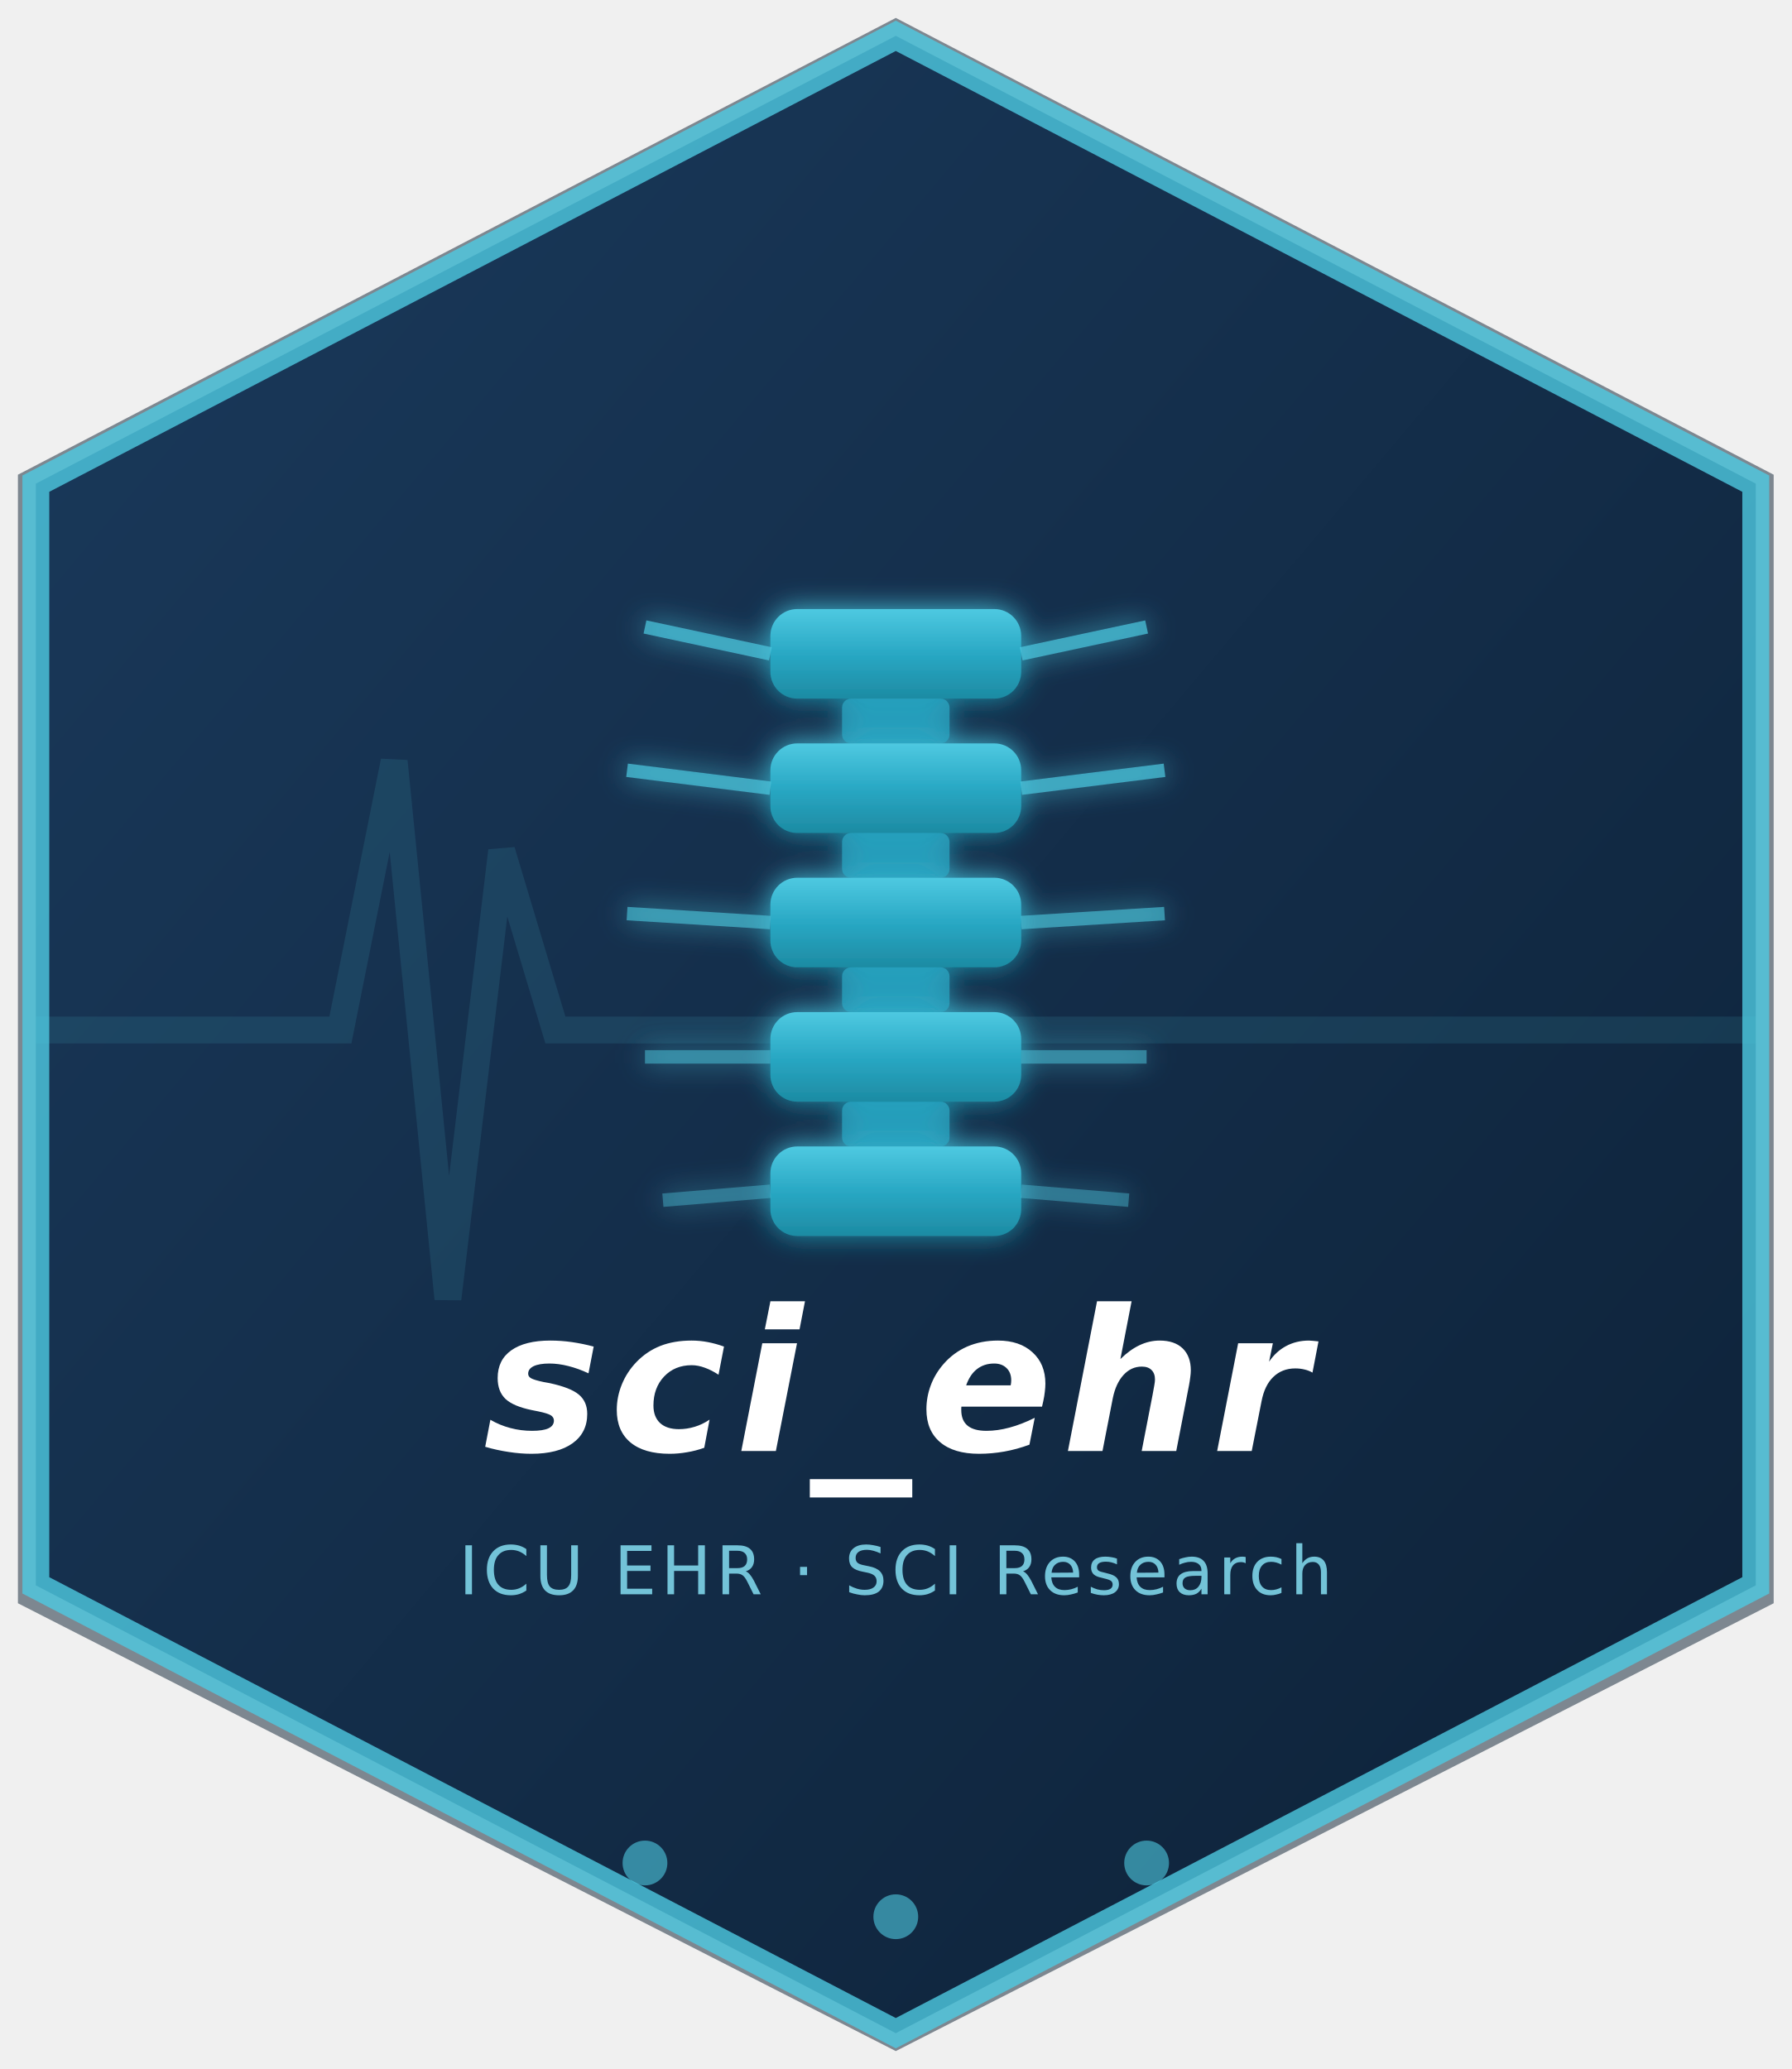
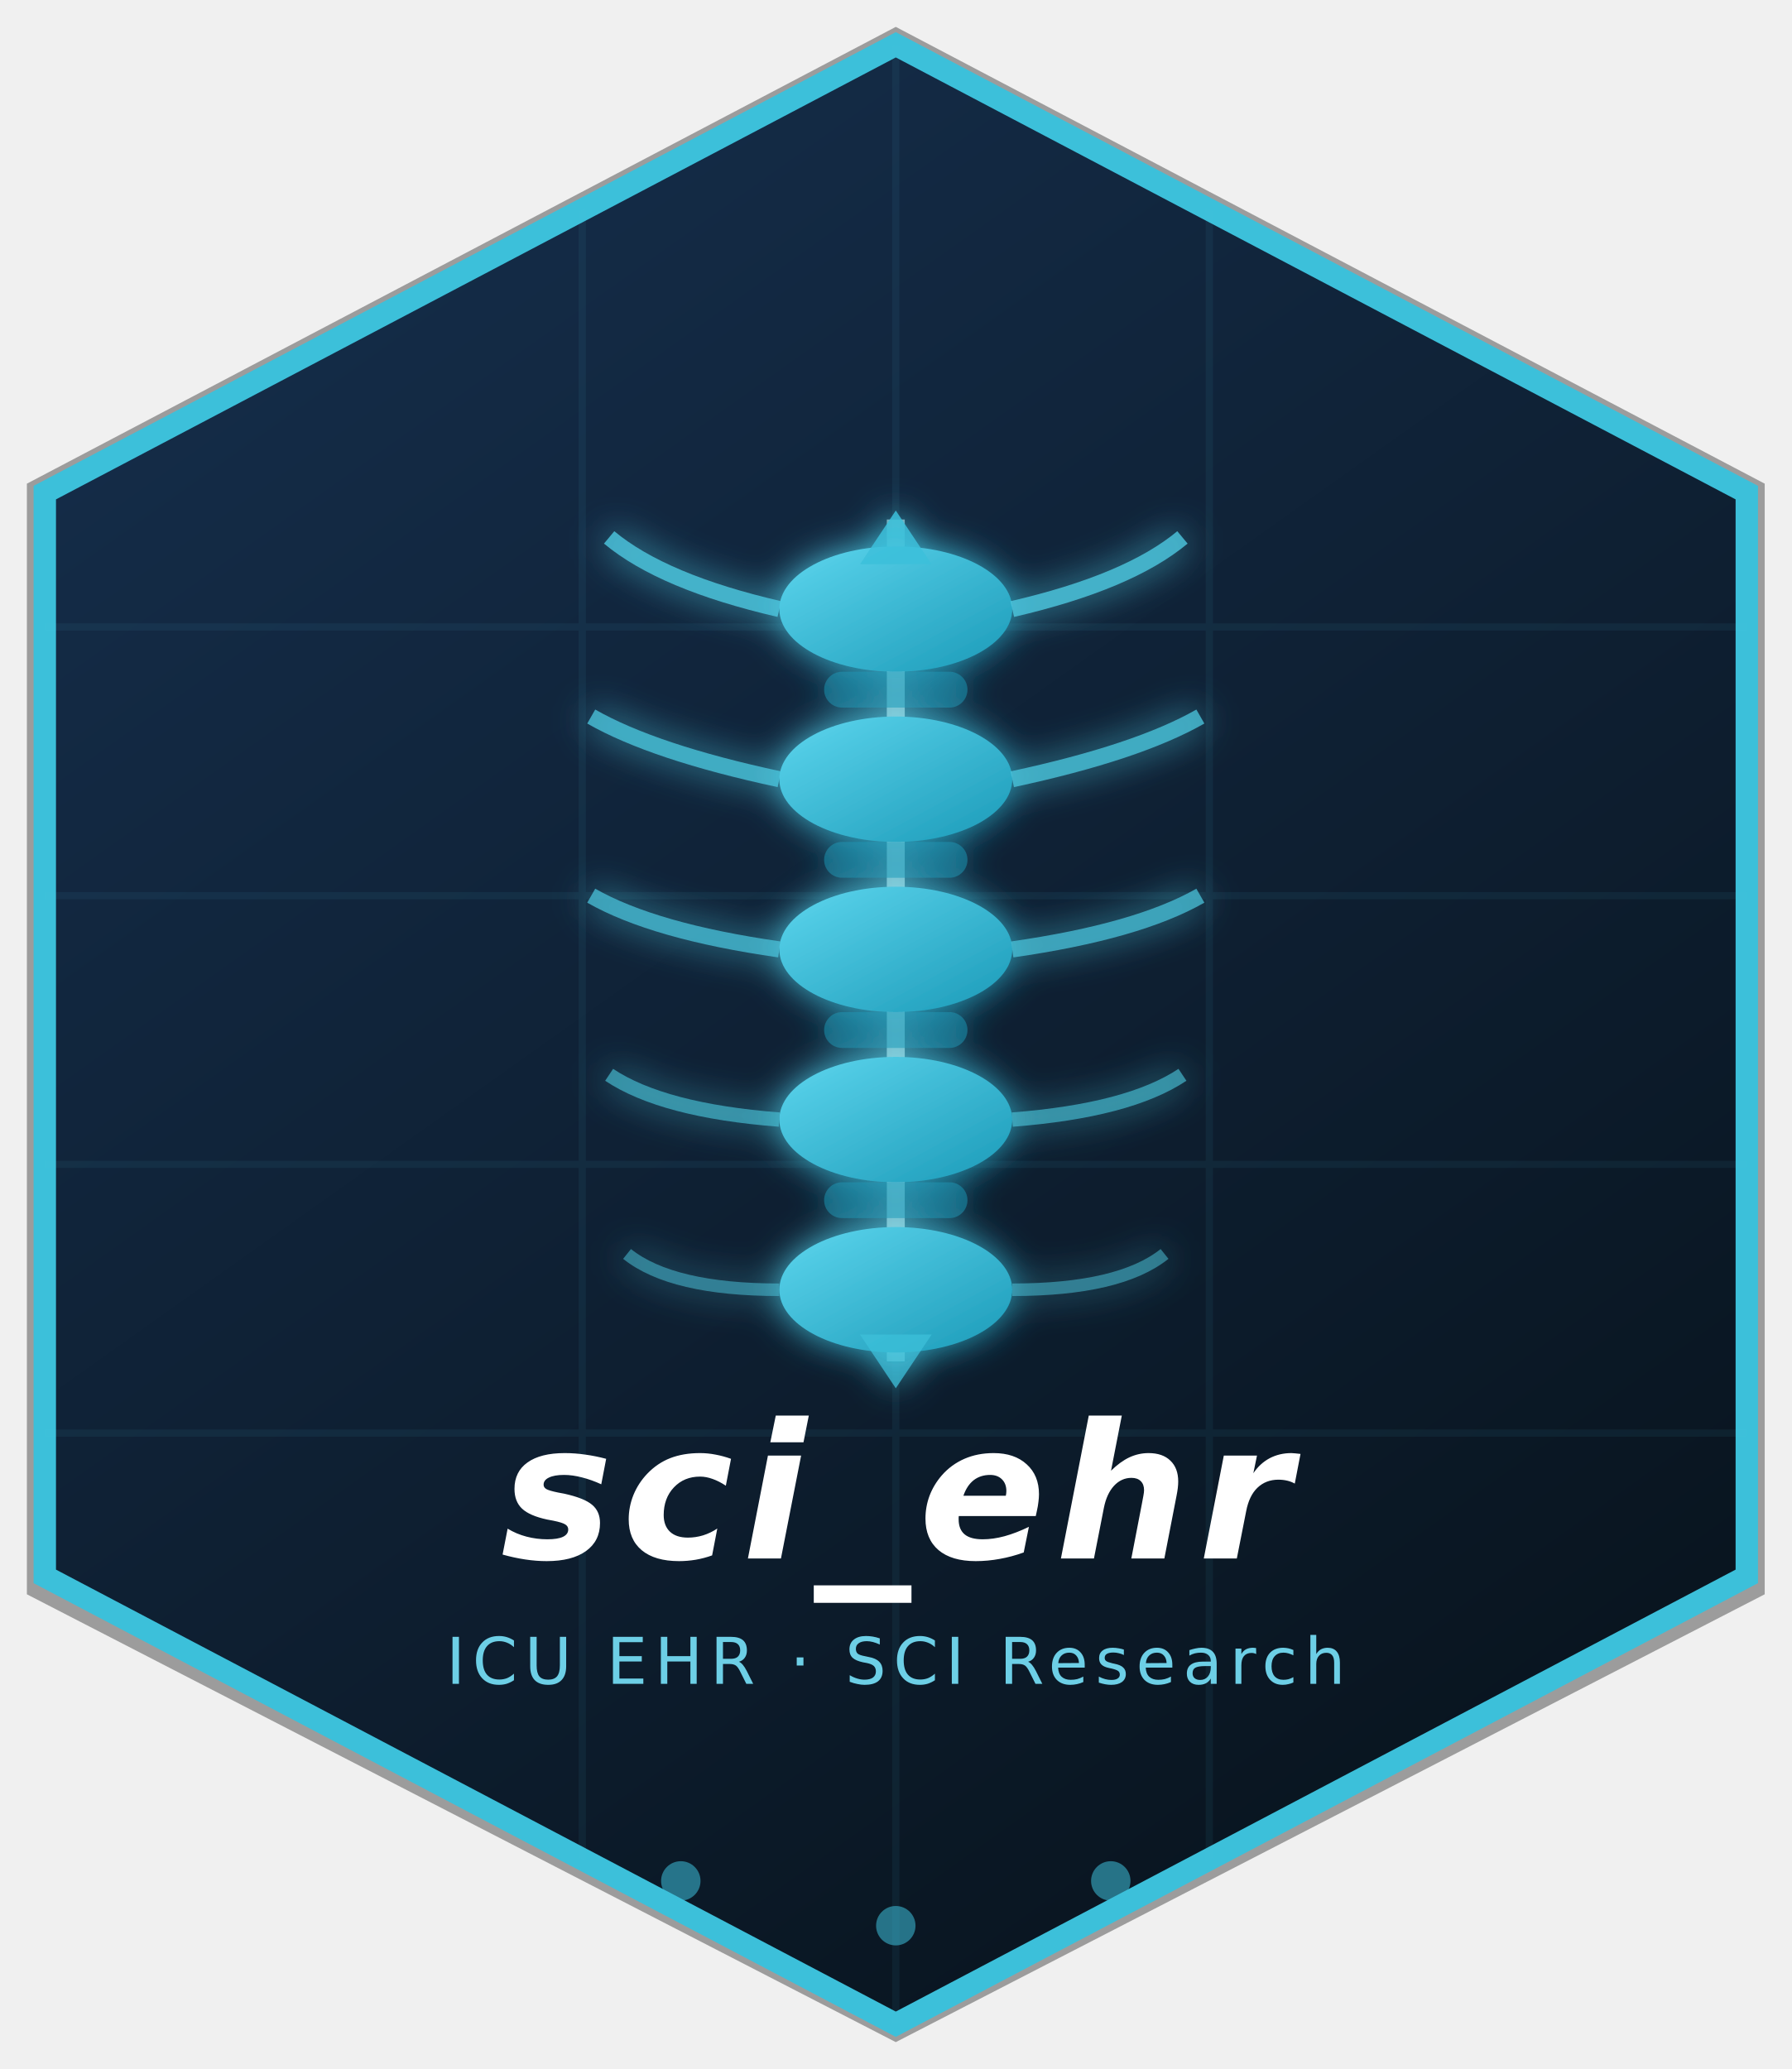
<svg xmlns="http://www.w3.org/2000/svg" viewBox="0 0 200 231" width="200" height="231">
  <defs>
-     <linearGradient id="hexGrad" x1="0%" y1="0%" x2="100%" y2="100%">
-       <stop offset="0%" style="stop-color:#1a3a5c;stop-opacity:1" />
-       <stop offset="100%" style="stop-color:#0d2137;stop-opacity:1" />
+     <linearGradient id="hexGrad" x1="0%" y1="0%" x2="60%" y2="100%">
+       <stop offset="0%" style="stop-color:#16304f" />
+       <stop offset="100%" style="stop-color:#091520" />
    </linearGradient>
-     <linearGradient id="spineGrad" x1="0%" y1="0%" x2="0%" y2="100%">
-       <stop offset="0%" style="stop-color:#4ec9e1;stop-opacity:1" />
-       <stop offset="50%" style="stop-color:#29a8c4;stop-opacity:1" />
-       <stop offset="100%" style="stop-color:#1d8ba3;stop-opacity:1" />
+     <linearGradient id="bodyGrad" x1="0%" y1="0%" x2="100%" y2="100%">
+       <stop offset="0%" style="stop-color:#5dd6ee" />
+       <stop offset="100%" style="stop-color:#1b9ab8" />
    </linearGradient>
-     <filter id="glow">
-       <feGaussianBlur stdDeviation="1.5" result="coloredBlur" />
+     <linearGradient id="cordGrad" x1="0%" y1="0%" x2="0%" y2="100%">
+       <stop offset="0%" style="stop-color:#a0ecf8" />
+       <stop offset="100%" style="stop-color:#3cc0da" />
+     </linearGradient>
+     <filter id="glow" x="-30%" y="-30%" width="160%" height="160%">
+       <feGaussianBlur stdDeviation="2" result="blur" />
      <feMerge>
-         <feMergeNode in="coloredBlur" />
+         <feMergeNode in="blur" />
        <feMergeNode in="SourceGraphic" />
      </feMerge>
    </filter>
    <clipPath id="hexClip">
-       <polygon points="100,4 196,54 196,177 100,227 4,177 4,54" />
+       <polygon points="100,5 195,55 195,176 100,226 5,176 5,55" />
    </clipPath>
  </defs>
-   <polygon points="100,2 198,53 198,179 100,229 2,179 2,53" fill="#0a1e30" opacity="0.5" />
-   <polygon points="100,4 196,54 196,177 100,227 4,177 4,54" fill="url(#hexGrad)" />
-   <polygon points="100,4 196,54 196,177 100,227 4,177 4,54" fill="none" stroke="#4ec9e1" stroke-width="3" opacity="0.8" />
-   <g clip-path="url(#hexClip)" opacity="0.12">
-     <polyline points="0,115 30,115 38,115 44,85 50,145 56,95 62,115 90,115 200,115" fill="none" stroke="#4ec9e1" stroke-width="3" />
+   <polygon points="100,3 197,54 197,178 100,228 3,178 3,54" fill="#000" opacity="0.35" />
+   <polygon points="100,5 195,55 195,176 100,226 5,176 5,55" fill="url(#hexGrad)" />
+   <polygon points="100,5 195,55 195,176 100,226 5,176 5,55" fill="none" stroke="#3cc0da" stroke-width="2.5" />
+   <g clip-path="url(#hexClip)" opacity="0.07" stroke="#4ec9e1" stroke-width="0.8">
+     <line x1="0" y1="70" x2="200" y2="70" />
+     <line x1="0" y1="100" x2="200" y2="100" />
+     <line x1="0" y1="130" x2="200" y2="130" />
+     <line x1="0" y1="160" x2="200" y2="160" />
+     <line x1="65" y1="0" x2="65" y2="231" />
+     <line x1="100" y1="0" x2="100" y2="231" />
+     <line x1="135" y1="0" x2="135" y2="231" />
  </g>
-   <g transform="translate(100, 68)" filter="url(#glow)">
-     <rect x="-14" y="0" width="28" height="10" rx="3" fill="url(#spineGrad)" />
-     <rect x="-6" y="10" width="12" height="5" rx="1" fill="#29a8c4" opacity="0.7" />
-     <rect x="-14" y="15" width="28" height="10" rx="3" fill="url(#spineGrad)" />
-     <rect x="-6" y="25" width="12" height="5" rx="1" fill="#29a8c4" opacity="0.7" />
-     <rect x="-14" y="30" width="28" height="10" rx="3" fill="url(#spineGrad)" />
-     <rect x="-6" y="40" width="12" height="5" rx="1" fill="#29a8c4" opacity="0.7" />
-     <rect x="-14" y="45" width="28" height="10" rx="3" fill="url(#spineGrad)" />
-     <rect x="-6" y="55" width="12" height="5" rx="1" fill="#29a8c4" opacity="0.7" />
-     <rect x="-14" y="60" width="28" height="10" rx="3" fill="url(#spineGrad)" />
-     <line x1="-14" y1="5" x2="-28" y2="2" stroke="#4ec9e1" stroke-width="1.5" opacity="0.7" />
-     <line x1="-14" y1="20" x2="-30" y2="18" stroke="#4ec9e1" stroke-width="1.5" opacity="0.7" />
-     <line x1="-14" y1="35" x2="-30" y2="34" stroke="#4ec9e1" stroke-width="1.5" opacity="0.6" />
-     <line x1="-14" y1="50" x2="-28" y2="50" stroke="#4ec9e1" stroke-width="1.5" opacity="0.5" />
-     <line x1="-14" y1="65" x2="-26" y2="66" stroke="#4ec9e1" stroke-width="1.5" opacity="0.4" />
-     <line x1="14" y1="5" x2="28" y2="2" stroke="#4ec9e1" stroke-width="1.5" opacity="0.7" />
-     <line x1="14" y1="20" x2="30" y2="18" stroke="#4ec9e1" stroke-width="1.5" opacity="0.7" />
-     <line x1="14" y1="35" x2="30" y2="34" stroke="#4ec9e1" stroke-width="1.5" opacity="0.6" />
-     <line x1="14" y1="50" x2="28" y2="50" stroke="#4ec9e1" stroke-width="1.5" opacity="0.5" />
-     <line x1="14" y1="65" x2="26" y2="66" stroke="#4ec9e1" stroke-width="1.5" opacity="0.4" />
+   <g filter="url(#glow)">
+     <line x1="100" y1="58" x2="100" y2="152" stroke="#a0ecf8" stroke-width="2" opacity="0.6" />
+     <ellipse cx="100" cy="68" rx="13" ry="7" fill="url(#bodyGrad)" />
+     <polygon points="100,57 104,63 96,63" fill="#3cc0da" opacity="0.85" />
+     <path d="M87,68 Q74,65 68,60" stroke="#4ec9e1" stroke-width="1.8" fill="none" opacity="0.8" />
+     <path d="M113,68 Q126,65 132,60" stroke="#4ec9e1" stroke-width="1.8" fill="none" opacity="0.8" />
+     <rect x="92" y="75" width="16" height="4" rx="2" fill="#1b9ab8" opacity="0.5" />
+     <ellipse cx="100" cy="87" rx="13" ry="7" fill="url(#bodyGrad)" />
+     <path d="M87,87 Q73,84 66,80" stroke="#4ec9e1" stroke-width="1.8" fill="none" opacity="0.75" />
+     <path d="M113,87 Q127,84 134,80" stroke="#4ec9e1" stroke-width="1.8" fill="none" opacity="0.75" />
+     <rect x="92" y="94" width="16" height="4" rx="2" fill="#1b9ab8" opacity="0.5" />
+     <ellipse cx="100" cy="106" rx="13" ry="7" fill="url(#bodyGrad)" />
+     <path d="M87,106 Q73,104 66,100" stroke="#4ec9e1" stroke-width="1.8" fill="none" opacity="0.7" />
+     <path d="M113,106 Q127,104 134,100" stroke="#4ec9e1" stroke-width="1.8" fill="none" opacity="0.7" />
+     <rect x="92" y="113" width="16" height="4" rx="2" fill="#1b9ab8" opacity="0.5" />
+     <ellipse cx="100" cy="125" rx="13" ry="7" fill="url(#bodyGrad)" />
+     <path d="M87,125 Q74,124 68,120" stroke="#4ec9e1" stroke-width="1.6" fill="none" opacity="0.6" />
+     <path d="M113,125 Q126,124 132,120" stroke="#4ec9e1" stroke-width="1.6" fill="none" opacity="0.6" />
+     <rect x="92" y="132" width="16" height="4" rx="2" fill="#1b9ab8" opacity="0.5" />
+     <ellipse cx="100" cy="144" rx="13" ry="7" fill="url(#bodyGrad)" />
+     <polygon points="100,155 104,149 96,149" fill="#3cc0da" opacity="0.75" />
+     <path d="M87,144 Q75,144 70,140" stroke="#4ec9e1" stroke-width="1.4" fill="none" opacity="0.5" />
+     <path d="M113,144 Q125,144 130,140" stroke="#4ec9e1" stroke-width="1.4" fill="none" opacity="0.5" />
  </g>
-   <text x="100" y="162" font-family="'DejaVu Sans', 'Liberation Sans', Arial, sans-serif" font-size="22" font-weight="700" font-style="italic" text-anchor="middle" fill="#ffffff" letter-spacing="1">
-     sci_ehr
-   </text>
-   <text x="100" y="178" font-family="'DejaVu Sans', 'Liberation Sans', Arial, sans-serif" font-size="7.5" font-weight="400" text-anchor="middle" fill="#7dd4e8" letter-spacing="0.5" opacity="0.9">
-     ICU EHR · SCI Research
-   </text>
-   <circle cx="72" cy="208" r="2.5" fill="#4ec9e1" opacity="0.6" />
-   <circle cx="100" cy="214" r="2.5" fill="#4ec9e1" opacity="0.6" />
-   <circle cx="128" cy="208" r="2.5" fill="#4ec9e1" opacity="0.6" />
+   <text x="100" y="174" font-family="'DejaVu Sans', 'Liberation Sans', Arial, sans-serif" font-size="21" font-weight="700" font-style="italic" text-anchor="middle" fill="#ffffff" letter-spacing="1">sci_ehr</text>
+   <text x="100" y="188" font-family="'DejaVu Sans', 'Liberation Sans', Arial, sans-serif" font-size="7.2" font-weight="400" text-anchor="middle" fill="#6dcfe6" letter-spacing="0.8">ICU EHR · SCI Research</text>
+   <circle cx="76" cy="210" r="2.2" fill="#3cc0da" opacity="0.55" />
+   <circle cx="100" cy="215" r="2.2" fill="#3cc0da" opacity="0.55" />
+   <circle cx="124" cy="210" r="2.2" fill="#3cc0da" opacity="0.55" />
</svg>
